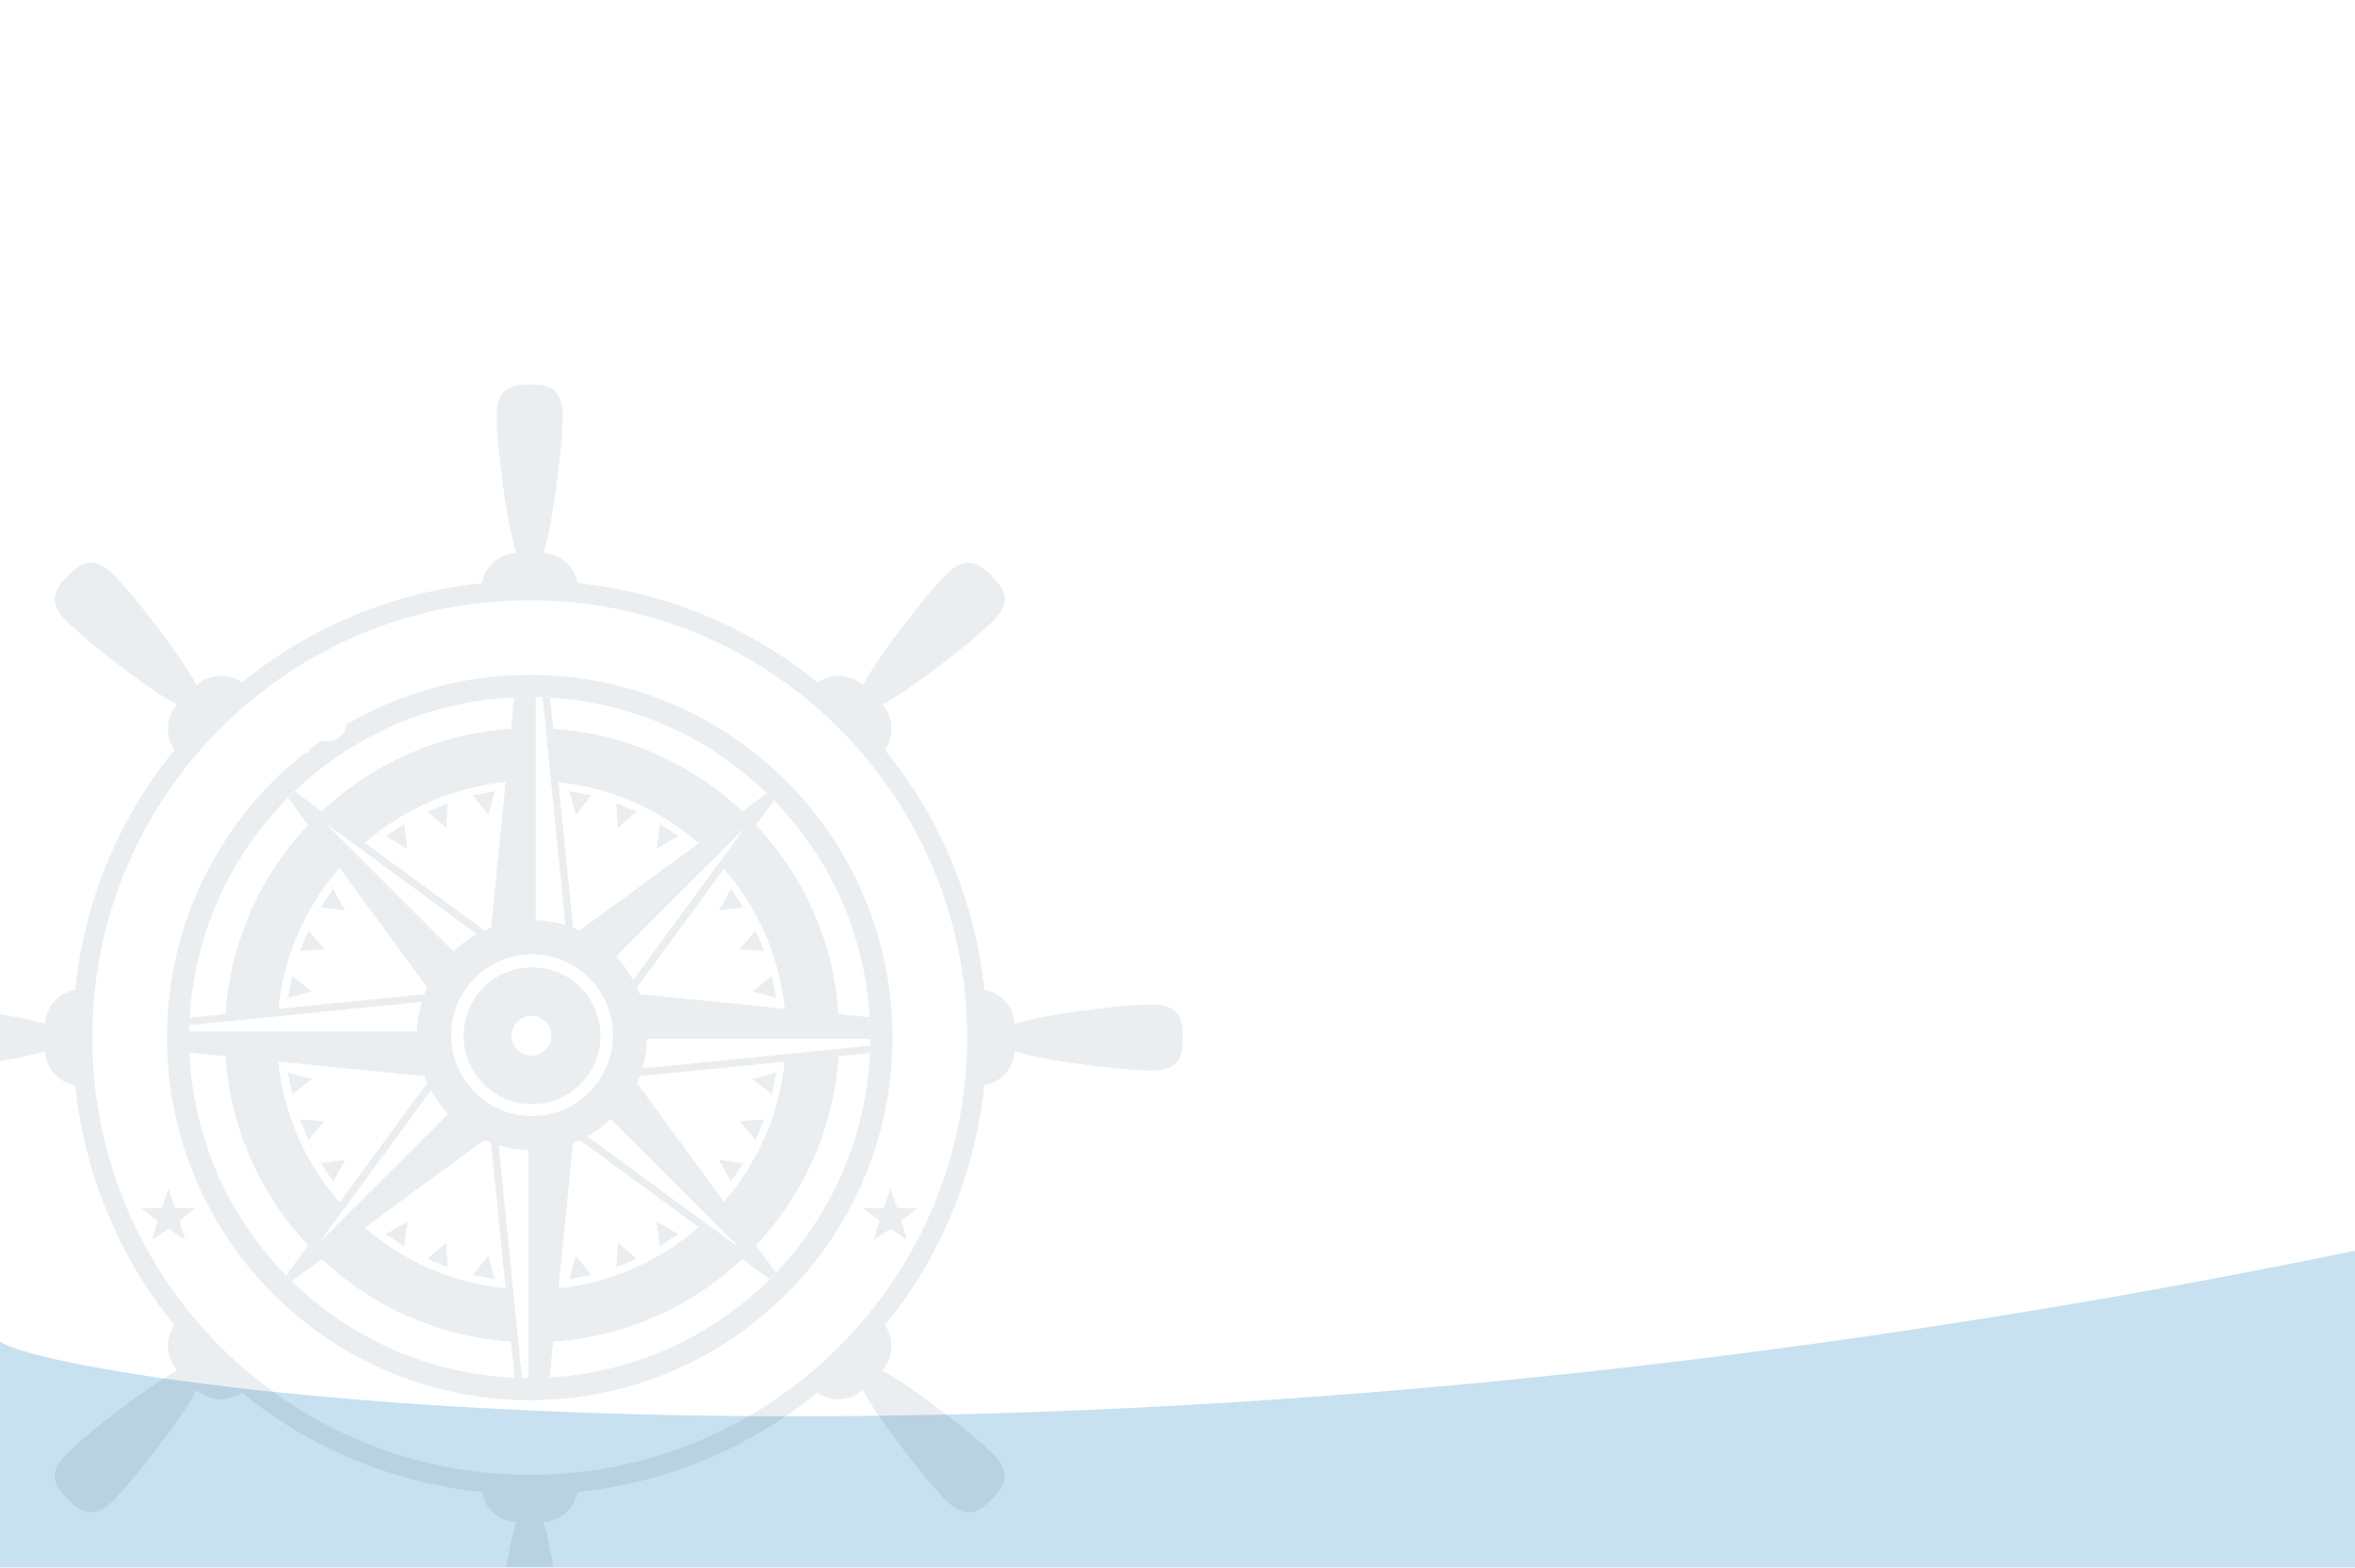
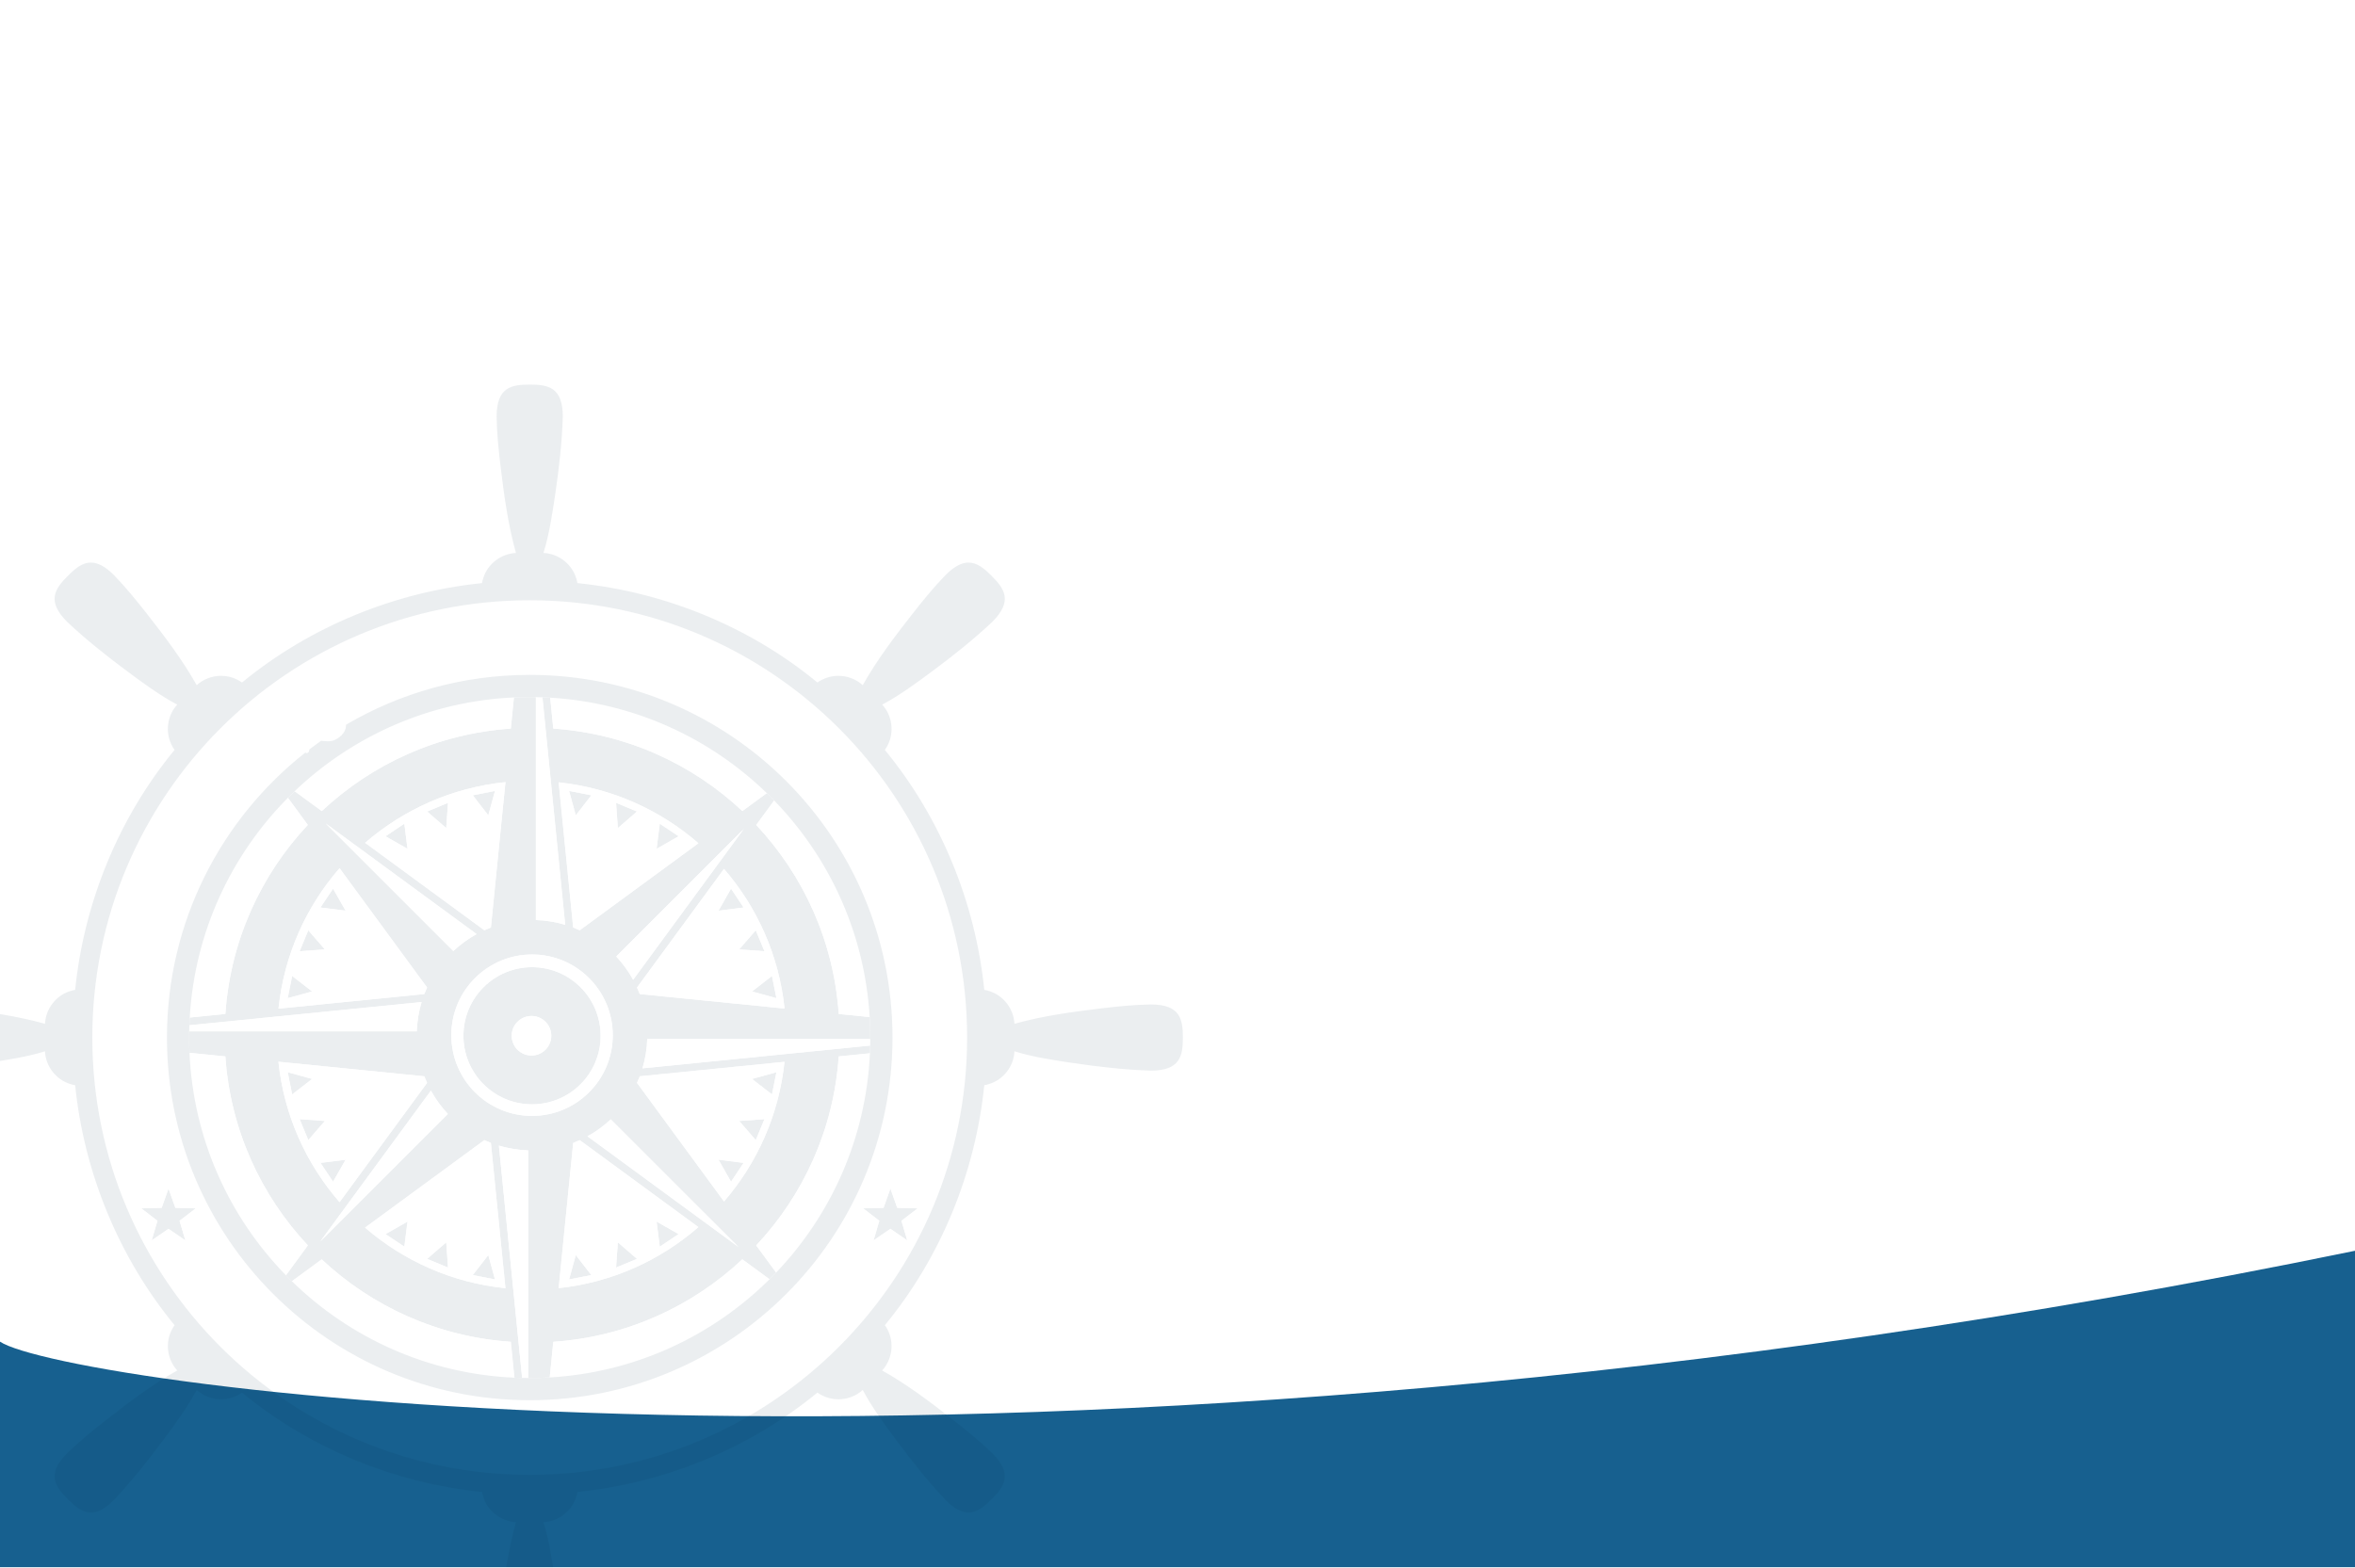
<svg xmlns="http://www.w3.org/2000/svg" width="1280" height="852" viewBox="0 0 1280 852" fill="none">
  <rect width="1280" height="852" fill="white" />
-   <path opacity="0.5" d="M1280 852H0V729.425C34.4 752.472 551.5 829.97 1280 680V852Z" fill="#2386C5" fill-opacity="0.5" />
-   <g clip-path="url(#clip0_50_1158)">
-     <mask id="mask0_50_1158" style="mask-type:luminance" maskUnits="userSpaceOnUse" x="309" y="429" width="13" height="15">
+   <path d="M1280 852H0V729.425C34.4 752.472 551.5 829.97 1280 680V852Z" fill="#17608F" />
+   <g clip-path="url(#clip0_73_662)">
+     <mask id="mask0_73_662" style="mask-type:luminance" maskUnits="userSpaceOnUse" x="309" y="429" width="13" height="15">
      <path d="M312.958 443.287L309.308 429.996L321.401 432.393L312.958 443.287Z" fill="white" />
    </mask>
-     <g mask="url(#mask0_50_1158)">
+     <g mask="url(#mask0_73_662)">
      <path d="M312.958 443.287L309.308 429.996L321.401 432.393L312.958 443.287Z" fill="#003049" fill-opacity="0.08" />
    </g>
-     <mask id="mask1_50_1158" style="mask-type:luminance" maskUnits="userSpaceOnUse" x="334" y="436" width="13" height="15">
+     <mask id="mask1_73_662" style="mask-type:luminance" maskUnits="userSpaceOnUse" x="334" y="436" width="13" height="15">
      <path d="M335.811 450.22L334.84 436.474L346.223 441.197L335.811 450.22Z" fill="white" />
    </mask>
-     <g mask="url(#mask1_50_1158)">
+     <g mask="url(#mask1_73_662)">
      <path d="M335.811 450.22L334.84 436.474L346.223 441.197L335.811 450.22Z" fill="#003049" fill-opacity="0.08" />
    </g>
-     <mask id="mask2_50_1158" style="mask-type:luminance" maskUnits="userSpaceOnUse" x="356" y="447" width="13" height="15">
-       <path d="M356.87 461.48L358.602 447.809L368.854 454.659L356.87 461.48Z" fill="white" />
+     <mask id="mask2_73_662" style="mask-type:luminance" maskUnits="userSpaceOnUse" x="356" y="447" width="13" height="15">
+       <path d="M356.87 461.48L358.602 447.808L368.854 454.659L356.87 461.48Z" fill="white" />
    </mask>
-     <g mask="url(#mask2_50_1158)">
-       <path d="M356.87 461.48L358.602 447.809L368.854 454.659L356.87 461.48Z" fill="#003049" fill-opacity="0.08" />
+     <g mask="url(#mask2_73_662)">
+       <path d="M356.87 461.48L358.602 447.808L368.854 454.659L356.87 461.48Z" fill="#003049" fill-opacity="0.08" />
    </g>
-     <mask id="mask3_50_1158" style="mask-type:luminance" maskUnits="userSpaceOnUse" x="390" y="483" width="15" height="13">
+     <mask id="mask3_73_662" style="mask-type:luminance" maskUnits="userSpaceOnUse" x="390" y="483" width="15" height="13">
      <path d="M390.515 495.123L397.342 483.135L404.178 493.385L390.515 495.123Z" fill="white" />
    </mask>
-     <g mask="url(#mask3_50_1158)">
+     <g mask="url(#mask3_73_662)">
      <path d="M390.515 495.123L397.342 483.135L404.178 493.385L390.515 495.123Z" fill="#003049" fill-opacity="0.08" />
    </g>
-     <mask id="mask4_50_1158" style="mask-type:luminance" maskUnits="userSpaceOnUse" x="401" y="505" width="15" height="13">
-       <path d="M415.499 517.15L401.75 516.167L410.776 505.762L415.499 517.15Z" fill="white" />
+     <mask id="mask4_73_662" style="mask-type:luminance" maskUnits="userSpaceOnUse" x="401" y="505" width="15" height="13">
+       <path d="M415.499 517.15L401.75 516.168L410.776 505.762L415.499 517.15Z" fill="white" />
    </mask>
-     <g mask="url(#mask4_50_1158)">
-       <path d="M415.499 517.15L401.75 516.167L410.776 505.762L415.499 517.15Z" fill="#003049" fill-opacity="0.08" />
+     <g mask="url(#mask4_73_662)">
+       <path d="M415.499 517.15L401.75 516.168L410.776 505.762L415.499 517.15Z" fill="#003049" fill-opacity="0.08" />
    </g>
-     <mask id="mask5_50_1158" style="mask-type:luminance" maskUnits="userSpaceOnUse" x="408" y="530" width="14" height="13">
+     <mask id="mask5_73_662" style="mask-type:luminance" maskUnits="userSpaceOnUse" x="408" y="530" width="14" height="13">
      <path d="M421.999 542.676L408.719 539.038L419.597 530.583L421.999 542.676Z" fill="white" />
    </mask>
-     <g mask="url(#mask5_50_1158)">
+     <g mask="url(#mask5_73_662)">
      <path d="M421.999 542.676L408.719 539.038L419.597 530.583L421.999 542.676Z" fill="#003049" fill-opacity="0.08" />
    </g>
-     <mask id="mask6_50_1158" style="mask-type:luminance" maskUnits="userSpaceOnUse" x="408" y="582" width="14" height="14">
+     <mask id="mask6_73_662" style="mask-type:luminance" maskUnits="userSpaceOnUse" x="408" y="582" width="14" height="14">
      <path d="M419.597 595.026L408.719 586.591L421.999 582.947L419.597 595.026Z" fill="white" />
    </mask>
-     <g mask="url(#mask6_50_1158)">
+     <g mask="url(#mask6_73_662)">
      <path d="M419.597 595.026L408.719 586.591L421.999 582.947L419.597 595.026Z" fill="#003049" fill-opacity="0.08" />
    </g>
-     <mask id="mask7_50_1158" style="mask-type:luminance" maskUnits="userSpaceOnUse" x="401" y="608" width="15" height="12">
+     <mask id="mask7_73_662" style="mask-type:luminance" maskUnits="userSpaceOnUse" x="401" y="608" width="15" height="12">
      <path d="M410.776 619.85L401.75 609.433L415.499 608.456L410.776 619.85Z" fill="white" />
    </mask>
-     <g mask="url(#mask7_50_1158)">
+     <g mask="url(#mask7_73_662)">
      <path d="M410.776 619.85L401.75 609.433L415.499 608.456L410.776 619.85Z" fill="#003049" fill-opacity="0.08" />
    </g>
-     <mask id="mask8_50_1158" style="mask-type:luminance" maskUnits="userSpaceOnUse" x="390" y="630" width="15" height="13">
+     <mask id="mask8_73_662" style="mask-type:luminance" maskUnits="userSpaceOnUse" x="390" y="630" width="15" height="13">
      <path d="M397.342 642.482L390.515 630.511L404.178 632.23L397.342 642.482Z" fill="white" />
    </mask>
-     <g mask="url(#mask8_50_1158)">
+     <g mask="url(#mask8_73_662)">
      <path d="M397.342 642.482L390.515 630.511L404.178 632.23L397.342 642.482Z" fill="#003049" fill-opacity="0.08" />
    </g>
-     <mask id="mask9_50_1158" style="mask-type:luminance" maskUnits="userSpaceOnUse" x="356" y="664" width="13" height="14">
+     <mask id="mask9_73_662" style="mask-type:luminance" maskUnits="userSpaceOnUse" x="356" y="664" width="13" height="14">
      <path d="M358.602 677.797L356.87 664.128L368.854 670.959L358.602 677.797Z" fill="white" />
    </mask>
-     <g mask="url(#mask9_50_1158)">
+     <g mask="url(#mask9_73_662)">
      <path d="M358.602 677.797L356.87 664.128L368.854 670.959L358.602 677.797Z" fill="#003049" fill-opacity="0.08" />
    </g>
-     <mask id="mask10_50_1158" style="mask-type:luminance" maskUnits="userSpaceOnUse" x="334" y="675" width="13" height="15">
+     <mask id="mask10_73_662" style="mask-type:luminance" maskUnits="userSpaceOnUse" x="334" y="675" width="13" height="15">
      <path d="M334.84 689.135L335.811 675.412L346.223 684.426L334.84 689.135Z" fill="white" />
    </mask>
-     <g mask="url(#mask10_50_1158)">
+     <g mask="url(#mask10_73_662)">
      <path d="M334.84 689.135L335.811 675.412L346.223 684.426L334.84 689.135Z" fill="#003049" fill-opacity="0.08" />
    </g>
-     <mask id="mask11_50_1158" style="mask-type:luminance" maskUnits="userSpaceOnUse" x="309" y="682" width="13" height="14">
+     <mask id="mask11_73_662" style="mask-type:luminance" maskUnits="userSpaceOnUse" x="309" y="682" width="13" height="14">
      <path d="M309.308 695.61L312.958 682.341L321.401 693.213L309.308 695.61Z" fill="white" />
    </mask>
-     <g mask="url(#mask11_50_1158)">
+     <g mask="url(#mask11_73_662)">
      <path d="M309.308 695.61L312.958 682.341L321.401 693.213L309.308 695.61Z" fill="#003049" fill-opacity="0.08" />
    </g>
-     <mask id="mask12_50_1158" style="mask-type:luminance" maskUnits="userSpaceOnUse" x="256" y="682" width="14" height="14">
+     <mask id="mask12_73_662" style="mask-type:luminance" maskUnits="userSpaceOnUse" x="256" y="682" width="14" height="14">
      <path d="M269.046 695.61L256.968 693.213L265.402 682.341L269.046 695.61Z" fill="white" />
    </mask>
-     <g mask="url(#mask12_50_1158)">
+     <g mask="url(#mask12_73_662)">
      <path d="M269.046 695.61L256.968 693.213L265.402 682.341L269.046 695.61Z" fill="#003049" fill-opacity="0.08" />
    </g>
-     <mask id="mask13_50_1158" style="mask-type:luminance" maskUnits="userSpaceOnUse" x="232" y="675" width="12" height="15">
+     <mask id="mask13_73_662" style="mask-type:luminance" maskUnits="userSpaceOnUse" x="232" y="675" width="12" height="15">
      <path d="M243.517 689.135L232.132 684.426L242.54 675.412L243.517 689.135Z" fill="white" />
    </mask>
-     <g mask="url(#mask13_50_1158)">
+     <g mask="url(#mask13_73_662)">
      <path d="M243.517 689.135L232.132 684.426L242.54 675.412L243.517 689.135Z" fill="#003049" fill-opacity="0.08" />
    </g>
-     <mask id="mask14_50_1158" style="mask-type:luminance" maskUnits="userSpaceOnUse" x="209" y="664" width="13" height="14">
+     <mask id="mask14_73_662" style="mask-type:luminance" maskUnits="userSpaceOnUse" x="209" y="664" width="13" height="14">
      <path d="M219.772 677.797L209.517 670.959L221.491 664.128L219.772 677.797Z" fill="white" />
    </mask>
-     <g mask="url(#mask14_50_1158)">
+     <g mask="url(#mask14_73_662)">
      <path d="M219.772 677.797L209.517 670.959L221.491 664.128L219.772 677.797Z" fill="#003049" fill-opacity="0.08" />
    </g>
-     <mask id="mask15_50_1158" style="mask-type:luminance" maskUnits="userSpaceOnUse" x="174" y="630" width="14" height="13">
+     <mask id="mask15_73_662" style="mask-type:luminance" maskUnits="userSpaceOnUse" x="174" y="630" width="14" height="13">
      <path d="M181.026 642.482L174.185 632.23L187.851 630.511L181.026 642.482Z" fill="white" />
    </mask>
-     <g mask="url(#mask15_50_1158)">
+     <g mask="url(#mask15_73_662)">
      <path d="M181.026 642.482L174.185 632.23L187.851 630.511L181.026 642.482Z" fill="#003049" fill-opacity="0.08" />
    </g>
-     <mask id="mask16_50_1158" style="mask-type:luminance" maskUnits="userSpaceOnUse" x="162" y="608" width="15" height="12">
+     <mask id="mask16_73_662" style="mask-type:luminance" maskUnits="userSpaceOnUse" x="162" y="608" width="15" height="12">
      <path d="M167.565 619.85L162.862 608.456L176.59 609.433L167.565 619.85Z" fill="white" />
    </mask>
-     <g mask="url(#mask16_50_1158)">
+     <g mask="url(#mask16_73_662)">
      <path d="M167.565 619.85L162.862 608.456L176.59 609.433L167.565 619.85Z" fill="#003049" fill-opacity="0.08" />
    </g>
-     <mask id="mask17_50_1158" style="mask-type:luminance" maskUnits="userSpaceOnUse" x="156" y="582" width="14" height="14">
+     <mask id="mask17_73_662" style="mask-type:luminance" maskUnits="userSpaceOnUse" x="156" y="582" width="14" height="14">
      <path d="M158.786 595.026L156.384 582.947L169.664 586.591L158.786 595.026Z" fill="white" />
    </mask>
-     <g mask="url(#mask17_50_1158)">
+     <g mask="url(#mask17_73_662)">
      <path d="M158.786 595.026L156.384 582.947L169.664 586.591L158.786 595.026Z" fill="#003049" fill-opacity="0.08" />
    </g>
-     <mask id="mask18_50_1158" style="mask-type:luminance" maskUnits="userSpaceOnUse" x="156" y="530" width="14" height="13">
+     <mask id="mask18_73_662" style="mask-type:luminance" maskUnits="userSpaceOnUse" x="156" y="530" width="14" height="13">
      <path d="M156.384 542.676L158.786 530.583L169.664 539.038L156.384 542.676Z" fill="white" />
    </mask>
-     <g mask="url(#mask18_50_1158)">
+     <g mask="url(#mask18_73_662)">
      <path d="M156.384 542.676L158.786 530.583L169.664 539.038L156.384 542.676Z" fill="#003049" fill-opacity="0.08" />
    </g>
-     <mask id="mask19_50_1158" style="mask-type:luminance" maskUnits="userSpaceOnUse" x="162" y="505" width="15" height="13">
+     <mask id="mask19_73_662" style="mask-type:luminance" maskUnits="userSpaceOnUse" x="162" y="505" width="15" height="13">
      <path d="M162.862 517.156L167.565 505.767L176.59 516.179L162.862 517.156Z" fill="white" />
    </mask>
-     <g mask="url(#mask19_50_1158)">
+     <g mask="url(#mask19_73_662)">
      <path d="M162.862 517.156L167.565 505.767L176.59 516.179L162.862 517.156Z" fill="#003049" fill-opacity="0.08" />
    </g>
-     <mask id="mask20_50_1158" style="mask-type:luminance" maskUnits="userSpaceOnUse" x="174" y="483" width="14" height="13">
+     <mask id="mask20_73_662" style="mask-type:luminance" maskUnits="userSpaceOnUse" x="174" y="483" width="14" height="13">
      <path d="M187.851 495.123L174.185 493.385L181.026 483.135L187.851 495.123Z" fill="white" />
    </mask>
-     <g mask="url(#mask20_50_1158)">
+     <g mask="url(#mask20_73_662)">
      <path d="M187.851 495.123L174.185 493.385L181.026 483.135L187.851 495.123Z" fill="#003049" fill-opacity="0.08" />
    </g>
-     <mask id="mask21_50_1158" style="mask-type:luminance" maskUnits="userSpaceOnUse" x="209" y="447" width="13" height="15">
-       <path d="M221.491 461.48L209.517 454.659L219.772 447.809L221.491 461.48Z" fill="white" />
+     <mask id="mask21_73_662" style="mask-type:luminance" maskUnits="userSpaceOnUse" x="209" y="447" width="13" height="15">
+       <path d="M221.491 461.48L209.517 454.659L219.772 447.808L221.491 461.48Z" fill="white" />
    </mask>
-     <g mask="url(#mask21_50_1158)">
-       <path d="M221.491 461.48L209.517 454.659L219.772 447.809L221.491 461.48Z" fill="#003049" fill-opacity="0.08" />
+     <g mask="url(#mask21_73_662)">
+       <path d="M221.491 461.48L209.517 454.659L219.772 447.808L221.491 461.48Z" fill="#003049" fill-opacity="0.08" />
    </g>
-     <mask id="mask22_50_1158" style="mask-type:luminance" maskUnits="userSpaceOnUse" x="232" y="436" width="12" height="15">
+     <mask id="mask22_73_662" style="mask-type:luminance" maskUnits="userSpaceOnUse" x="232" y="436" width="12" height="15">
      <path d="M242.54 450.22L232.132 441.197L243.517 436.474L242.54 450.22Z" fill="white" />
    </mask>
-     <g mask="url(#mask22_50_1158)">
+     <g mask="url(#mask22_73_662)">
      <path d="M242.54 450.22L232.132 441.197L243.517 436.474L242.54 450.22Z" fill="#003049" fill-opacity="0.08" />
    </g>
-     <mask id="mask23_50_1158" style="mask-type:luminance" maskUnits="userSpaceOnUse" x="256" y="429" width="14" height="15">
+     <mask id="mask23_73_662" style="mask-type:luminance" maskUnits="userSpaceOnUse" x="256" y="429" width="14" height="15">
      <path d="M265.402 443.287L256.968 432.393L269.046 429.996L265.402 443.287Z" fill="white" />
    </mask>
-     <g mask="url(#mask23_50_1158)">
+     <g mask="url(#mask23_73_662)">
      <path d="M265.402 443.287L256.968 432.393L269.046 429.996L265.402 443.287Z" fill="#003049" fill-opacity="0.08" />
    </g>
-     <mask id="mask24_50_1158" style="mask-type:luminance" maskUnits="userSpaceOnUse" x="102" y="378" width="372" height="372">
-       <path d="M287.915 749.198C287.642 749.198 287.361 749.195 287.085 749.195V625.442C281.57 625.258 276.231 624.371 271.167 622.849L283.794 749.153C282.391 749.121 280.98 749.076 279.585 749.013L277.634 729.5C237.971 726.799 202.116 710.276 174.855 684.693L158.647 696.581C157.554 695.513 156.472 694.431 155.407 693.341L167.326 677.088C141.738 649.832 125.195 614.003 122.48 574.348L102.992 572.399C102.87 569.648 102.81 566.87 102.81 564.087C102.81 562.956 102.818 561.832 102.838 560.707H226.543C226.733 555.189 227.622 549.853 229.138 544.783L102.926 557.407C102.978 555.998 103.043 554.598 103.125 553.195L122.494 551.256C125.195 511.598 141.707 475.749 167.292 448.479L156.489 433.736C157.693 432.521 158.914 431.325 160.152 430.144L174.895 440.953C202.156 415.37 237.979 398.819 277.634 396.112L279.327 379.172C282.172 379.044 285.038 378.976 287.915 378.976C289.031 378.976 290.153 378.987 291.266 379.007V500.187C296.801 500.369 302.126 501.263 307.193 502.783L294.822 379.103C296.233 379.155 297.647 379.223 299.047 379.305L300.729 396.112C340.381 398.819 376.235 415.336 403.502 440.93L416.776 431.198C418.134 432.515 419.469 433.85 420.786 435.208L411.031 448.519C436.617 475.786 453.165 511.601 455.874 551.256L472.69 552.94C472.909 556.629 473.02 560.344 473.02 564.087C473.02 564.354 473.02 564.629 473.017 564.896H351.795C351.613 570.417 350.724 575.751 349.21 580.823L472.969 568.443C472.937 569.852 472.889 571.258 472.824 572.658L455.866 574.353C453.16 614.003 436.608 649.818 411.031 677.088L421.857 691.856C420.676 693.094 419.48 694.312 418.265 695.516L403.474 684.67C376.216 710.259 340.381 726.799 300.729 729.505L298.792 748.883C295.194 749.09 291.567 749.198 287.915 749.198ZM263.247 619.873L198.427 667.415C219.321 685.491 245.69 697.388 274.72 700.353L266.817 621.375C265.61 620.915 264.42 620.41 263.247 619.873ZM315.102 619.867C313.943 620.404 312.756 620.904 311.543 621.364L303.646 700.324C332.562 697.246 358.79 685.247 379.581 667.142L315.102 619.867ZM331.989 608.573C328.177 612.134 323.934 615.241 319.314 617.774L401.327 677.908L367.647 644.234L331.989 608.573ZM234.211 592.953L174.085 674.941L243.409 605.616C239.842 601.805 236.752 597.556 234.211 592.953ZM151.334 577.233C154.35 606.309 166.378 632.696 184.562 653.575L232.12 588.738C231.584 587.568 231.087 586.375 230.618 585.16L151.334 577.233ZM426.384 577.293L347.731 585.16C347.27 586.369 346.774 587.551 346.237 588.727L393.52 653.197C411.5 632.392 423.377 606.164 426.384 577.293ZM289.179 518.931C264.936 518.931 245.309 538.589 245.309 562.812C245.309 587.034 264.936 606.681 289.179 606.681C313.395 606.681 333.051 587.034 333.051 562.812C333.051 538.589 313.395 518.931 289.179 518.931ZM184.562 472.02C166.378 492.908 154.398 519.297 151.374 548.373L230.621 540.441C231.087 539.237 231.584 538.044 232.12 536.868L184.562 472.02ZM393.514 472.409L346.237 536.885C346.765 538.055 347.265 539.237 347.719 540.435L426.427 548.311C423.414 519.439 411.511 493.22 393.514 472.409ZM404.255 450.697L334.939 520.007C338.501 523.816 341.605 528.064 344.127 532.668L404.255 450.697ZM177.056 447.712L246.383 517.039C250.191 513.478 254.44 510.382 259.041 507.846L177.056 447.712ZM303.646 425.336L311.543 504.259C312.748 504.719 313.929 505.216 315.096 505.75L379.609 458.447C358.809 440.348 332.568 428.406 303.646 425.336ZM274.726 425.234C245.698 428.184 219.346 440.138 198.452 458.22L263.255 505.75C264.434 505.216 265.612 504.719 266.817 504.254L274.726 425.234Z" fill="white" />
+     <mask id="mask24_73_662" style="mask-type:luminance" maskUnits="userSpaceOnUse" x="102" y="378" width="372" height="372">
+       <path d="M287.915 749.198C287.642 749.198 287.361 749.195 287.085 749.195V625.442C281.57 625.257 276.231 624.371 271.167 622.849L283.794 749.152C282.391 749.121 280.98 749.076 279.585 749.013L277.634 729.5C237.971 726.799 202.116 710.276 174.855 684.693L158.647 696.581C157.554 695.513 156.472 694.431 155.407 693.341L167.326 677.087C141.738 649.832 125.195 614.002 122.48 574.347L102.992 572.399C102.87 569.647 102.81 566.87 102.81 564.087C102.81 562.956 102.818 561.832 102.838 560.707H226.543C226.733 555.189 227.622 549.852 229.138 544.783L102.926 557.407C102.978 555.998 103.043 554.598 103.125 553.195L122.494 551.255C125.195 511.598 141.707 475.748 167.292 448.479L156.489 433.736C157.693 432.521 158.914 431.325 160.152 430.144L174.895 440.953C202.156 415.37 237.979 398.818 277.634 396.112L279.327 379.171C282.172 379.044 285.038 378.975 287.915 378.975C289.031 378.975 290.153 378.987 291.266 379.007V500.187C296.801 500.368 302.126 501.263 307.193 502.782L294.822 379.103C296.233 379.154 297.647 379.222 299.047 379.305L300.729 396.112C340.381 398.818 376.235 415.336 403.502 440.93L416.776 431.197C418.134 432.515 419.469 433.85 420.786 435.207L411.031 448.518C436.617 475.785 453.165 511.601 455.874 551.255L472.69 552.94C472.909 556.629 473.02 560.343 473.02 564.087C473.02 564.354 473.02 564.629 473.017 564.896H351.795C351.613 570.417 350.724 575.75 349.21 580.823L472.968 568.443C472.937 569.852 472.889 571.258 472.824 572.658L455.866 574.353C453.16 614.002 436.608 649.818 411.031 677.087L421.857 691.855C420.676 693.094 419.48 694.312 418.265 695.516L403.474 684.67C376.216 710.258 340.381 726.799 300.729 729.505L298.792 748.883C295.194 749.09 291.567 749.198 287.915 749.198ZM263.247 619.873L198.427 667.414C219.321 685.491 245.69 697.388 274.72 700.353L266.817 621.375C265.61 620.915 264.42 620.409 263.247 619.873ZM315.102 619.867C313.943 620.404 312.756 620.904 311.543 621.364L303.646 700.324C332.562 697.246 358.79 685.247 379.581 667.142L315.102 619.867ZM331.989 608.572C328.177 612.134 323.934 615.241 319.314 617.774L401.327 677.908L367.647 644.234L331.989 608.572ZM234.211 592.952L174.085 674.94L243.409 605.616C239.842 601.805 236.752 597.556 234.211 592.952ZM151.334 577.233C154.35 606.309 166.378 632.695 184.562 653.575L232.12 588.738C231.584 587.568 231.087 586.375 230.618 585.159L151.334 577.233ZM426.384 577.293L347.731 585.159C347.27 586.369 346.774 587.551 346.237 588.726L393.52 653.197C411.5 632.391 423.377 606.164 426.384 577.293ZM289.179 518.931C264.936 518.931 245.309 538.589 245.309 562.811C245.309 587.034 264.936 606.681 289.179 606.681C313.395 606.681 333.051 587.034 333.051 562.811C333.051 538.589 313.395 518.931 289.179 518.931ZM184.562 472.019C166.378 492.908 154.398 519.297 151.374 548.373L230.621 540.441C231.087 539.237 231.584 538.044 232.12 536.868L184.562 472.019ZM393.514 472.409L346.237 536.885C346.765 538.055 347.265 539.237 347.719 540.435L426.427 548.31C423.414 519.439 411.511 493.22 393.514 472.409ZM404.255 450.697L334.939 520.007C338.501 523.815 341.605 528.064 344.127 532.668L404.255 450.697ZM177.056 447.712L246.383 517.039C250.191 513.478 254.44 510.382 259.041 507.846L177.056 447.712ZM303.646 425.336L311.543 504.259C312.748 504.719 313.929 505.216 315.096 505.75L379.609 458.447C358.809 440.348 332.568 428.406 303.646 425.336ZM274.726 425.233C245.698 428.184 219.346 440.138 198.452 458.22L263.255 505.75C264.434 505.216 265.612 504.719 266.817 504.253L274.726 425.233Z" fill="white" />
    </mask>
-     <g mask="url(#mask24_50_1158)">
-       <path d="M287.915 749.198C287.642 749.198 287.361 749.195 287.085 749.195V625.442C281.57 625.258 276.231 624.371 271.167 622.849L283.794 749.153C282.391 749.121 280.98 749.076 279.585 749.013L277.634 729.5C237.971 726.799 202.116 710.276 174.855 684.693L158.647 696.581C157.554 695.513 156.472 694.431 155.407 693.341L167.326 677.088C141.738 649.832 125.195 614.003 122.48 574.348L102.992 572.399C102.87 569.648 102.81 566.87 102.81 564.087C102.81 562.956 102.818 561.832 102.838 560.707H226.543C226.733 555.189 227.622 549.853 229.138 544.783L102.926 557.407C102.978 555.998 103.043 554.598 103.125 553.195L122.494 551.256C125.195 511.598 141.707 475.749 167.292 448.479L156.489 433.736C157.693 432.521 158.914 431.325 160.152 430.144L174.895 440.953C202.156 415.37 237.979 398.819 277.634 396.112L279.327 379.172C282.172 379.044 285.038 378.976 287.915 378.976C289.031 378.976 290.153 378.987 291.266 379.007V500.187C296.801 500.369 302.126 501.263 307.193 502.783L294.822 379.103C296.233 379.155 297.647 379.223 299.047 379.305L300.729 396.112C340.381 398.819 376.235 415.336 403.502 440.93L416.776 431.198C418.134 432.515 419.469 433.85 420.786 435.208L411.031 448.519C436.617 475.786 453.165 511.601 455.874 551.256L472.69 552.94C472.909 556.629 473.02 560.344 473.02 564.087C473.02 564.354 473.02 564.629 473.017 564.896H351.795C351.613 570.417 350.724 575.751 349.21 580.823L472.969 568.443C472.937 569.852 472.889 571.258 472.824 572.658L455.866 574.353C453.16 614.003 436.608 649.818 411.031 677.088L421.857 691.856C420.676 693.094 419.48 694.312 418.265 695.516L403.474 684.67C376.216 710.259 340.381 726.799 300.729 729.505L298.792 748.883C295.194 749.09 291.567 749.198 287.915 749.198ZM263.247 619.873L198.427 667.415C219.321 685.491 245.69 697.388 274.72 700.353L266.817 621.375C265.61 620.915 264.42 620.41 263.247 619.873ZM315.102 619.867C313.943 620.404 312.756 620.904 311.543 621.364L303.646 700.324C332.562 697.246 358.79 685.247 379.581 667.142L315.102 619.867ZM331.989 608.573C328.177 612.134 323.934 615.241 319.314 617.774L401.327 677.908L367.647 644.234L331.989 608.573ZM234.211 592.953L174.085 674.941L243.409 605.616C239.842 601.805 236.752 597.556 234.211 592.953ZM151.334 577.233C154.35 606.309 166.378 632.696 184.562 653.575L232.12 588.738C231.584 587.568 231.087 586.375 230.618 585.16L151.334 577.233ZM426.384 577.293L347.731 585.16C347.27 586.369 346.774 587.551 346.237 588.727L393.52 653.197C411.5 632.392 423.377 606.164 426.384 577.293ZM289.179 518.931C264.936 518.931 245.309 538.589 245.309 562.812C245.309 587.034 264.936 606.681 289.179 606.681C313.395 606.681 333.051 587.034 333.051 562.812C333.051 538.589 313.395 518.931 289.179 518.931ZM184.562 472.02C166.378 492.908 154.398 519.297 151.374 548.373L230.621 540.441C231.087 539.237 231.584 538.044 232.12 536.868L184.562 472.02ZM393.514 472.409L346.237 536.885C346.765 538.055 347.265 539.237 347.719 540.435L426.427 548.311C423.414 519.439 411.511 493.22 393.514 472.409ZM404.255 450.697L334.939 520.007C338.501 523.816 341.605 528.064 344.127 532.668L404.255 450.697ZM177.056 447.712L246.383 517.039C250.191 513.478 254.44 510.382 259.041 507.846L177.056 447.712ZM303.646 425.336L311.543 504.259C312.748 504.719 313.929 505.216 315.096 505.75L379.609 458.447C358.809 440.348 332.568 428.406 303.646 425.336ZM274.726 425.234C245.698 428.184 219.346 440.138 198.452 458.22L263.255 505.75C264.434 505.216 265.612 504.719 266.817 504.254L274.726 425.234Z" fill="#003049" fill-opacity="0.08" />
+     <g mask="url(#mask24_73_662)">
+       <path d="M287.915 749.198C287.642 749.198 287.361 749.195 287.085 749.195V625.442C281.57 625.257 276.231 624.371 271.167 622.849L283.794 749.152C282.391 749.121 280.98 749.076 279.585 749.013L277.634 729.5C237.971 726.799 202.116 710.276 174.855 684.693L158.647 696.581C157.554 695.513 156.472 694.431 155.407 693.341L167.326 677.087C141.738 649.832 125.195 614.002 122.48 574.347L102.992 572.399C102.87 569.647 102.81 566.87 102.81 564.087C102.81 562.956 102.818 561.832 102.838 560.707H226.543C226.733 555.189 227.622 549.852 229.138 544.783L102.926 557.407C102.978 555.998 103.043 554.598 103.125 553.195L122.494 551.255C125.195 511.598 141.707 475.748 167.292 448.479L156.489 433.736C157.693 432.521 158.914 431.325 160.152 430.144L174.895 440.953C202.156 415.37 237.979 398.818 277.634 396.112L279.327 379.171C282.172 379.044 285.038 378.975 287.915 378.975C289.031 378.975 290.153 378.987 291.266 379.007V500.187C296.801 500.368 302.126 501.263 307.193 502.782L294.822 379.103C296.233 379.154 297.647 379.222 299.047 379.305L300.729 396.112C340.381 398.818 376.235 415.336 403.502 440.93L416.776 431.197C418.134 432.515 419.469 433.85 420.786 435.207L411.031 448.518C436.617 475.785 453.165 511.601 455.874 551.255L472.69 552.94C472.909 556.629 473.02 560.343 473.02 564.087C473.02 564.354 473.02 564.629 473.017 564.896H351.795C351.613 570.417 350.724 575.75 349.21 580.823L472.968 568.443C472.937 569.852 472.889 571.258 472.824 572.658L455.866 574.353C453.16 614.002 436.608 649.818 411.031 677.087L421.857 691.855C420.676 693.094 419.48 694.312 418.265 695.516L403.474 684.67C376.216 710.258 340.381 726.799 300.729 729.505L298.792 748.883C295.194 749.09 291.567 749.198 287.915 749.198ZM263.247 619.873L198.427 667.414C219.321 685.491 245.69 697.388 274.72 700.353L266.817 621.375C265.61 620.915 264.42 620.409 263.247 619.873ZM315.102 619.867C313.943 620.404 312.756 620.904 311.543 621.364L303.646 700.324C332.562 697.246 358.79 685.247 379.581 667.142L315.102 619.867ZM331.989 608.572C328.177 612.134 323.934 615.241 319.314 617.774L401.327 677.908L367.647 644.234L331.989 608.572ZM234.211 592.952L174.085 674.94L243.409 605.616C239.842 601.805 236.752 597.556 234.211 592.952ZM151.334 577.233C154.35 606.309 166.378 632.695 184.562 653.575L232.12 588.738C231.584 587.568 231.087 586.375 230.618 585.159L151.334 577.233ZM426.384 577.293L347.731 585.159C347.27 586.369 346.774 587.551 346.237 588.726L393.52 653.197C411.5 632.391 423.377 606.164 426.384 577.293ZM289.179 518.931C264.936 518.931 245.309 538.589 245.309 562.811C245.309 587.034 264.936 606.681 289.179 606.681C313.395 606.681 333.051 587.034 333.051 562.811C333.051 538.589 313.395 518.931 289.179 518.931ZM184.562 472.019C166.378 492.908 154.398 519.297 151.374 548.373L230.621 540.441C231.087 539.237 231.584 538.044 232.12 536.868L184.562 472.019ZM393.514 472.409L346.237 536.885C346.765 538.055 347.265 539.237 347.719 540.435L426.427 548.31C423.414 519.439 411.511 493.22 393.514 472.409ZM404.255 450.697L334.939 520.007C338.501 523.815 341.605 528.064 344.127 532.668L404.255 450.697ZM177.056 447.712L246.383 517.039C250.191 513.478 254.44 510.382 259.041 507.846L177.056 447.712ZM303.646 425.336L311.543 504.259C312.748 504.719 313.929 505.216 315.096 505.75L379.609 458.447C358.809 440.348 332.568 428.406 303.646 425.336ZM274.726 425.233C245.698 428.184 219.346 440.138 198.452 458.22L263.255 505.75C264.434 505.216 265.612 504.719 266.817 504.253L274.726 425.233Z" fill="#003049" fill-opacity="0.08" />
    </g>
-     <mask id="mask25_50_1158" style="mask-type:luminance" maskUnits="userSpaceOnUse" x="251" y="525" width="76" height="76">
+     <mask id="mask25_73_662" style="mask-type:luminance" maskUnits="userSpaceOnUse" x="251" y="525" width="76" height="76">
      <path d="M289.179 600.396C268.577 600.396 251.881 583.7 251.881 563.115C251.881 542.514 268.577 525.818 289.179 525.818C309.771 525.818 326.456 542.514 326.456 563.115C326.456 583.7 309.771 600.396 289.179 600.396ZM288.878 552.36C282.951 552.36 278.128 557.18 278.128 563.115C278.128 569.045 282.951 573.859 288.878 573.859C294.816 573.859 299.627 569.045 299.627 563.115C299.627 557.18 294.816 552.36 288.878 552.36Z" fill="white" />
    </mask>
-     <g mask="url(#mask25_50_1158)">
+     <g mask="url(#mask25_73_662)">
      <path d="M289.179 600.396C268.577 600.396 251.881 583.7 251.881 563.115C251.881 542.514 268.577 525.818 289.179 525.818C309.771 525.818 326.456 542.514 326.456 563.115C326.456 583.7 309.771 600.396 289.179 600.396ZM288.878 552.36C282.951 552.36 278.128 557.18 278.128 563.115C278.128 569.045 282.951 573.859 288.878 573.859C294.816 573.859 299.627 569.045 299.627 563.115C299.627 557.18 294.816 552.36 288.878 552.36Z" fill="#003049" fill-opacity="0.08" />
    </g>
-     <path d="M287.915 919.087C277.983 919.087 269.929 917.7 269.929 901.652C270.057 892.538 271.014 883.376 272.105 874.333C274.002 858.62 276.157 842.816 280.443 827.542C272.309 827.13 265.053 821.641 262.645 813.808C262.338 812.942 262.202 812.039 262.006 811.15C214.575 806.359 168.354 787.498 131.534 757.113C130.829 757.689 130.003 758.101 129.208 758.539C126.385 760.03 123.261 760.757 120.143 760.757C115.326 760.757 110.529 759.019 106.911 755.665C101.995 765.011 95.04 774.426 88.801 782.823C80.403 794.138 71.582 805.22 61.934 815.498C57.013 820.422 52.968 822.322 49.396 822.322C44.73 822.322 40.867 819.087 36.891 815.111C29.865 808.088 25.162 801.414 36.505 790.071C43.037 783.715 50.194 777.902 57.356 772.29C69.807 762.52 82.513 752.864 96.343 745.091C90.874 739.056 89.638 730.045 93.469 722.8C93.861 721.979 94.401 721.23 94.887 720.471C64.53 683.56 45.672 637.489 40.847 589.996C39.947 589.908 39.061 589.613 38.198 589.357C30.439 586.969 24.77 579.678 24.46 571.559C14.373 574.703 2.797 576.435 -7.552 577.96C-21.49 580.022 -35.563 581.627 -49.655 582.07C-65.701 582.07 -67.087 574.021 -67.087 564.087C-67.087 554.152 -65.701 546.104 -49.655 546.104C-40.544 546.232 -31.371 547.186 -22.337 548.279C-6.62 550.176 9.193 552.326 24.46 556.615C24.869 548.472 30.362 541.228 38.198 538.814C39.052 538.51 39.967 538.365 40.847 538.177C45.647 490.746 64.501 444.528 94.887 407.705C94.313 406.998 93.901 406.174 93.469 405.379C89.67 398.202 90.814 389.043 96.343 383.082C86.989 378.166 77.577 371.205 69.185 364.977C57.864 356.579 46.78 347.758 36.505 338.102C25.162 326.765 29.865 320.085 36.891 313.062C40.864 309.086 44.73 305.851 49.396 305.851C52.968 305.851 57.013 307.751 61.934 312.676C68.282 319.208 74.098 326.364 79.718 333.527C89.485 345.977 99.141 358.686 106.911 372.509C110.595 369.183 115.38 367.422 120.197 367.422C123.281 367.422 126.379 368.144 129.211 369.64C130.032 370.029 130.778 370.566 131.534 371.06C168.439 340.704 214.515 321.843 262.006 317.024C262.094 316.121 262.389 315.237 262.645 314.365C265.053 306.533 272.309 301.043 280.443 300.631C276.157 285.361 274.002 269.553 272.105 253.834C271.014 244.802 270.057 235.629 269.929 226.521C269.929 210.473 277.983 209.087 287.915 209.087C297.846 209.087 305.895 210.473 305.895 226.521C305.455 240.605 303.853 254.683 301.788 268.622C300.252 278.968 298.528 290.549 295.384 300.631C303.507 300.944 310.797 306.607 313.188 314.365C313.489 315.226 313.637 316.135 313.821 317.024C361.258 321.82 407.47 340.675 444.296 371.06C445 370.484 445.827 370.069 446.622 369.64C449.451 368.144 452.552 367.422 455.636 367.422C460.453 367.422 465.238 369.183 468.919 372.509C476.689 358.686 486.345 345.977 496.112 333.527C501.729 326.364 507.546 319.208 513.899 312.676C518.817 307.751 522.862 305.851 526.434 305.851C531.097 305.851 534.963 309.086 538.936 313.062C545.965 320.085 550.671 326.765 539.328 338.102C529.05 347.758 517.963 356.579 506.645 364.977C498.253 371.205 488.838 378.166 479.483 383.082C485.016 389.043 486.16 398.202 482.363 405.373C481.966 406.2 481.432 406.949 480.935 407.705C511.297 444.614 530.155 490.69 534.98 538.177C535.883 538.265 536.758 538.561 537.632 538.814C545.468 541.228 550.957 548.472 551.369 556.615C566.637 552.326 582.445 550.176 598.164 548.279C607.204 547.186 616.374 546.232 625.482 546.104C641.528 546.104 642.913 554.152 642.913 564.087C642.913 574.021 641.528 582.07 625.482 582.07C611.398 581.627 597.323 580.022 583.376 577.96C573.033 576.435 561.448 574.703 551.369 571.559C551.06 579.678 545.391 586.969 537.632 589.357C536.777 589.664 535.863 589.809 534.98 589.996C530.177 637.427 511.328 683.645 480.935 720.471C481.514 721.173 481.929 722.002 482.363 722.8C486.192 730.045 484.953 739.056 479.483 745.091C493.314 752.864 506.02 762.52 518.474 772.29C525.63 777.902 532.793 783.715 539.328 790.071C550.671 801.414 545.965 808.088 538.936 815.111C534.963 819.087 531.097 822.322 526.434 822.322C522.862 822.322 518.817 820.422 513.899 815.498C504.245 805.22 495.427 794.138 487.027 782.823C480.793 774.426 473.832 765.011 468.919 755.665C465.301 759.019 460.504 760.757 455.687 760.757C452.569 760.757 449.442 760.03 446.622 758.539C445.798 758.144 445.049 757.601 444.296 757.113C407.382 787.47 361.312 806.33 313.821 811.15C313.733 812.056 313.441 812.936 313.188 813.808C310.797 821.567 303.507 827.235 295.384 827.542C298.528 837.624 300.252 849.208 301.788 859.552C303.853 873.49 305.455 887.563 305.895 901.652C305.895 917.7 297.846 919.087 287.915 919.087ZM287.915 326.353C156.614 326.353 50.179 432.788 50.179 564.087C50.179 695.391 156.614 801.826 287.915 801.826C419.216 801.826 525.65 695.391 525.65 564.087C525.65 432.788 419.216 326.353 287.915 326.353ZM287.915 761.257C179.021 761.257 90.743 672.984 90.743 564.087C90.743 501.254 120.131 445.287 165.918 409.179C166.077 409.292 166.261 409.372 166.463 409.417C166.551 409.434 166.639 409.443 166.721 409.443C166.98 409.443 167.215 409.363 167.428 409.202C167.783 408.943 168.045 408.341 168.212 407.395C170.297 405.802 172.41 404.249 174.557 402.738C174.912 402.763 175.29 402.797 175.693 402.846C176.604 402.956 177.442 403.01 178.201 403.01C178.996 403.01 179.706 402.951 180.328 402.829C181.552 402.584 182.869 401.957 184.27 400.92C186.283 399.429 187.504 397.668 187.916 395.655C188.03 395.109 188.087 394.561 188.089 394.013C217.372 376.789 251.486 366.911 287.915 366.911C396.809 366.911 485.087 455.195 485.087 564.087C485.087 672.984 396.809 761.257 287.915 761.257ZM287.086 749.195C287.361 749.195 287.642 749.198 287.915 749.198C291.567 749.198 295.194 749.09 298.792 748.883C345.306 746.187 387.212 726.316 418.265 695.516C419.48 694.312 420.676 693.094 421.857 691.855C451.717 660.556 470.722 618.813 472.824 572.658C472.889 571.258 472.937 569.852 472.969 568.443C472.997 567.265 473.011 566.08 473.017 564.896C473.02 564.629 473.02 564.354 473.02 564.087C473.02 560.344 472.909 556.629 472.69 552.94C469.975 507.267 450.697 466.044 420.787 435.207C419.469 433.85 418.134 432.515 416.777 431.197C385.937 401.286 344.723 382.014 299.048 379.305C297.648 379.223 296.233 379.154 294.822 379.103C293.635 379.061 292.459 379.027 291.266 379.007C290.153 378.987 289.031 378.975 287.915 378.975C285.038 378.975 282.173 379.044 279.327 379.171C233.183 381.279 191.446 400.284 160.152 430.144C158.914 431.325 157.693 432.521 156.489 433.736C125.695 464.786 105.823 506.687 103.125 553.195C103.043 554.598 102.978 555.998 102.927 557.407C102.89 558.503 102.858 559.608 102.839 560.707C102.819 561.832 102.81 562.956 102.81 564.087C102.81 566.87 102.87 569.647 102.992 572.399C105.068 619.393 124.664 661.825 155.407 693.341C156.472 694.431 157.554 695.513 158.647 696.581C190.16 727.333 232.589 746.934 279.585 749.013C280.98 749.076 282.391 749.121 283.794 749.152C284.893 749.175 285.984 749.189 287.086 749.195Z" fill="#003049" fill-opacity="0.08" />
-     <mask id="mask26_50_1158" style="mask-type:luminance" maskUnits="userSpaceOnUse" x="76" y="646" width="31" height="29">
+     <path d="M287.915 919.087C277.983 919.087 269.929 917.7 269.929 901.652C270.057 892.539 271.014 883.376 272.105 874.334C274.002 858.62 276.157 842.816 280.443 827.542C272.309 827.131 265.053 821.641 262.645 813.808C262.338 812.942 262.202 812.039 262.006 811.15C214.575 806.359 168.354 787.498 131.534 757.113C130.829 757.69 130.003 758.102 129.208 758.539C126.385 760.03 123.261 760.757 120.143 760.757C115.326 760.757 110.529 759.019 106.911 755.665C101.995 765.011 95.04 774.426 88.8 782.824C80.403 794.138 71.582 805.22 61.934 815.498C57.013 820.422 52.968 822.322 49.396 822.322C44.73 822.322 40.867 819.088 36.891 815.112C29.865 808.088 25.162 801.414 36.505 790.071C43.037 783.715 50.194 777.902 57.356 772.29C69.807 762.521 82.513 752.865 96.343 745.091C90.874 739.056 89.638 730.045 93.469 722.8C93.861 721.98 94.401 721.23 94.887 720.472C64.53 683.56 45.672 637.49 40.847 589.996C39.947 589.908 39.061 589.613 38.198 589.357C30.439 586.969 24.77 579.679 24.46 571.559C14.373 574.703 2.797 576.435 -7.552 577.96C-21.49 580.022 -35.563 581.627 -49.655 582.07C-65.701 582.07 -67.087 574.021 -67.087 564.087C-67.087 554.153 -65.701 546.104 -49.655 546.104C-40.544 546.232 -31.371 547.186 -22.337 548.279C-6.62 550.177 9.193 552.326 24.46 556.615C24.869 548.473 30.362 541.228 38.198 538.814C39.052 538.51 39.967 538.365 40.847 538.178C45.647 490.747 64.501 444.529 94.887 407.705C94.313 406.998 93.901 406.174 93.469 405.379C89.67 398.202 90.814 389.043 96.343 383.082C86.989 378.166 77.577 371.205 69.185 364.977C57.864 356.579 46.78 347.758 36.505 338.102C25.162 326.765 29.865 320.085 36.891 313.062C40.864 309.086 44.73 305.851 49.396 305.851C52.968 305.851 57.013 307.751 61.934 312.676C68.282 319.208 74.098 326.365 79.718 333.527C89.485 345.978 99.141 358.687 106.911 372.509C110.595 369.183 115.38 367.423 120.197 367.423C123.281 367.423 126.379 368.144 129.211 369.641C130.032 370.03 130.778 370.566 131.534 371.061C168.439 340.704 214.515 321.843 262.006 317.024C262.094 316.121 262.389 315.238 262.645 314.366C265.053 306.533 272.309 301.043 280.443 300.631C276.157 285.361 274.002 269.553 272.105 253.834C271.014 244.803 270.057 235.63 269.929 226.522C269.929 210.473 277.983 209.087 287.915 209.087C297.846 209.087 305.895 210.473 305.895 226.522C305.455 240.605 303.853 254.683 301.788 268.622C300.252 278.968 298.528 290.549 295.384 300.631C303.507 300.944 310.797 306.607 313.188 314.366C313.489 315.226 313.637 316.135 313.821 317.024C361.258 321.821 407.47 340.675 444.296 371.061C445 370.484 445.827 370.069 446.622 369.641C449.451 368.144 452.552 367.423 455.636 367.423C460.453 367.423 465.238 369.183 468.919 372.509C476.689 358.687 486.345 345.978 496.112 333.527C501.729 326.365 507.546 319.208 513.899 312.676C518.817 307.751 522.862 305.851 526.434 305.851C531.097 305.851 534.963 309.086 538.936 313.062C545.965 320.085 550.671 326.765 539.328 338.102C529.05 347.758 517.963 356.579 506.645 364.977C498.253 371.205 488.838 378.166 479.483 383.082C485.016 389.043 486.16 398.202 482.363 405.373C481.966 406.2 481.432 406.95 480.935 407.705C511.297 444.614 530.155 490.69 534.98 538.178C535.883 538.266 536.757 538.561 537.632 538.814C545.468 541.228 550.957 548.473 551.369 556.615C566.637 552.326 582.445 550.177 598.164 548.279C607.204 547.186 616.374 546.232 625.482 546.104C641.528 546.104 642.913 554.153 642.913 564.087C642.913 574.021 641.528 582.07 625.482 582.07C611.398 581.627 597.323 580.022 583.376 577.96C573.033 576.435 561.448 574.703 551.369 571.559C551.06 579.679 545.391 586.969 537.632 589.357C536.777 589.664 535.863 589.809 534.98 589.996C530.177 637.427 511.328 683.645 480.935 720.472C481.514 721.173 481.929 722.002 482.363 722.8C486.192 730.045 484.953 739.056 479.483 745.091C493.314 752.865 506.02 762.521 518.474 772.29C525.63 777.902 532.793 783.715 539.328 790.071C550.671 801.414 545.965 808.088 538.936 815.112C534.963 819.088 531.097 822.322 526.434 822.322C522.862 822.322 518.817 820.422 513.899 815.498C504.245 805.22 495.427 794.138 487.027 782.824C480.793 774.426 473.832 765.011 468.919 755.665C465.301 759.019 460.504 760.757 455.687 760.757C452.569 760.757 449.442 760.03 446.622 758.539C445.798 758.144 445.049 757.602 444.296 757.113C407.382 787.47 361.312 806.33 313.821 811.15C313.733 812.056 313.441 812.936 313.188 813.808C310.797 821.567 303.507 827.236 295.384 827.542C298.528 837.624 300.252 849.209 301.788 859.552C303.853 873.491 305.455 887.563 305.895 901.652C305.895 917.7 297.846 919.087 287.915 919.087ZM287.915 326.353C156.614 326.353 50.179 432.788 50.179 564.087C50.179 695.391 156.614 801.826 287.915 801.826C419.216 801.826 525.65 695.391 525.65 564.087C525.65 432.788 419.216 326.353 287.915 326.353ZM287.915 761.257C179.021 761.257 90.743 672.984 90.743 564.087C90.743 501.255 120.131 445.287 165.918 409.179C166.077 409.293 166.261 409.372 166.463 409.418C166.551 409.435 166.639 409.443 166.721 409.443C166.98 409.443 167.215 409.364 167.428 409.202C167.783 408.943 168.045 408.341 168.212 407.396C170.297 405.802 172.41 404.249 174.557 402.738C174.912 402.764 175.29 402.798 175.693 402.846C176.604 402.957 177.442 403.011 178.201 403.011C178.996 403.011 179.706 402.951 180.328 402.829C181.552 402.585 182.869 401.957 184.27 400.92C186.283 399.429 187.504 397.669 187.916 395.655C188.03 395.11 188.087 394.562 188.089 394.013C217.372 376.789 251.486 366.911 287.915 366.911C396.809 366.911 485.087 455.196 485.087 564.087C485.087 672.984 396.809 761.257 287.915 761.257ZM287.086 749.195C287.361 749.195 287.642 749.198 287.915 749.198C291.567 749.198 295.194 749.09 298.792 748.883C345.306 746.188 387.212 726.316 418.265 695.516C419.48 694.312 420.676 693.094 421.857 691.856C451.717 660.556 470.722 618.814 472.824 572.658C472.889 571.258 472.937 569.852 472.969 568.443C472.997 567.265 473.011 566.081 473.017 564.896C473.02 564.629 473.02 564.354 473.02 564.087C473.02 560.344 472.909 556.629 472.69 552.94C469.975 507.267 450.697 466.044 420.787 435.208C419.469 433.85 418.134 432.515 416.777 431.198C385.937 401.287 344.723 382.015 299.048 379.305C297.648 379.223 296.233 379.155 294.822 379.103C293.635 379.061 292.459 379.027 291.266 379.007C290.153 378.987 289.031 378.976 287.915 378.976C285.038 378.976 282.173 379.044 279.327 379.172C233.183 381.279 191.446 400.284 160.152 430.144C158.914 431.325 157.693 432.521 156.489 433.737C125.695 464.786 105.823 506.688 103.125 553.195C103.043 554.598 102.978 555.999 102.927 557.407C102.89 558.503 102.858 559.608 102.839 560.707C102.819 561.832 102.81 562.957 102.81 564.087C102.81 566.87 102.87 569.648 102.992 572.4C105.068 619.393 124.664 661.826 155.407 693.341C156.472 694.432 157.554 695.514 158.647 696.581C190.16 727.333 232.589 746.935 279.585 749.014C280.98 749.076 282.391 749.121 283.794 749.153C284.893 749.175 285.984 749.19 287.086 749.195Z" fill="#003049" fill-opacity="0.08" />
+     <mask id="mask26_73_662" style="mask-type:luminance" maskUnits="userSpaceOnUse" x="76" y="646" width="31" height="29">
      <path d="M100.748 674.375L91.586 668.09L82.433 674.375L85.577 663.714L76.77 656.952L87.874 656.648L91.586 646.185L95.307 656.648L106.405 656.952L97.604 663.714L100.748 674.375Z" fill="white" />
    </mask>
-     <g mask="url(#mask26_50_1158)">
+     <g mask="url(#mask26_73_662)">
      <path d="M100.748 674.375L91.586 668.09L82.433 674.375L85.577 663.714L76.77 656.952L87.874 656.648L91.586 646.185L95.307 656.648L106.405 656.952L97.604 663.714L100.748 674.375Z" fill="#003049" fill-opacity="0.08" />
    </g>
-     <mask id="mask27_50_1158" style="mask-type:luminance" maskUnits="userSpaceOnUse" x="469" y="646" width="30" height="29">
+     <mask id="mask27_73_662" style="mask-type:luminance" maskUnits="userSpaceOnUse" x="469" y="646" width="30" height="29">
      <path d="M493.11 674.375L483.953 668.09L474.792 674.375L477.93 663.714L469.135 656.952L480.233 656.648L483.953 646.185L487.668 656.648L498.776 656.952L489.966 663.714L493.11 674.375Z" fill="white" />
    </mask>
-     <g mask="url(#mask27_50_1158)">
+     <g mask="url(#mask27_73_662)">
      <path d="M493.11 674.375L483.953 668.09L474.792 674.375L477.93 663.714L469.135 656.952L480.233 656.648L483.953 646.185L487.668 656.648L498.776 656.952L489.966 663.714L493.11 674.375Z" fill="#003049" fill-opacity="0.08" />
    </g>
  </g>
  <defs>
-     <clipPath id="clip0_50_1158">
+     <clipPath id="clip0_73_662">
      <rect width="710" height="710" fill="white" transform="translate(0 142)" />
    </clipPath>
  </defs>
</svg>
